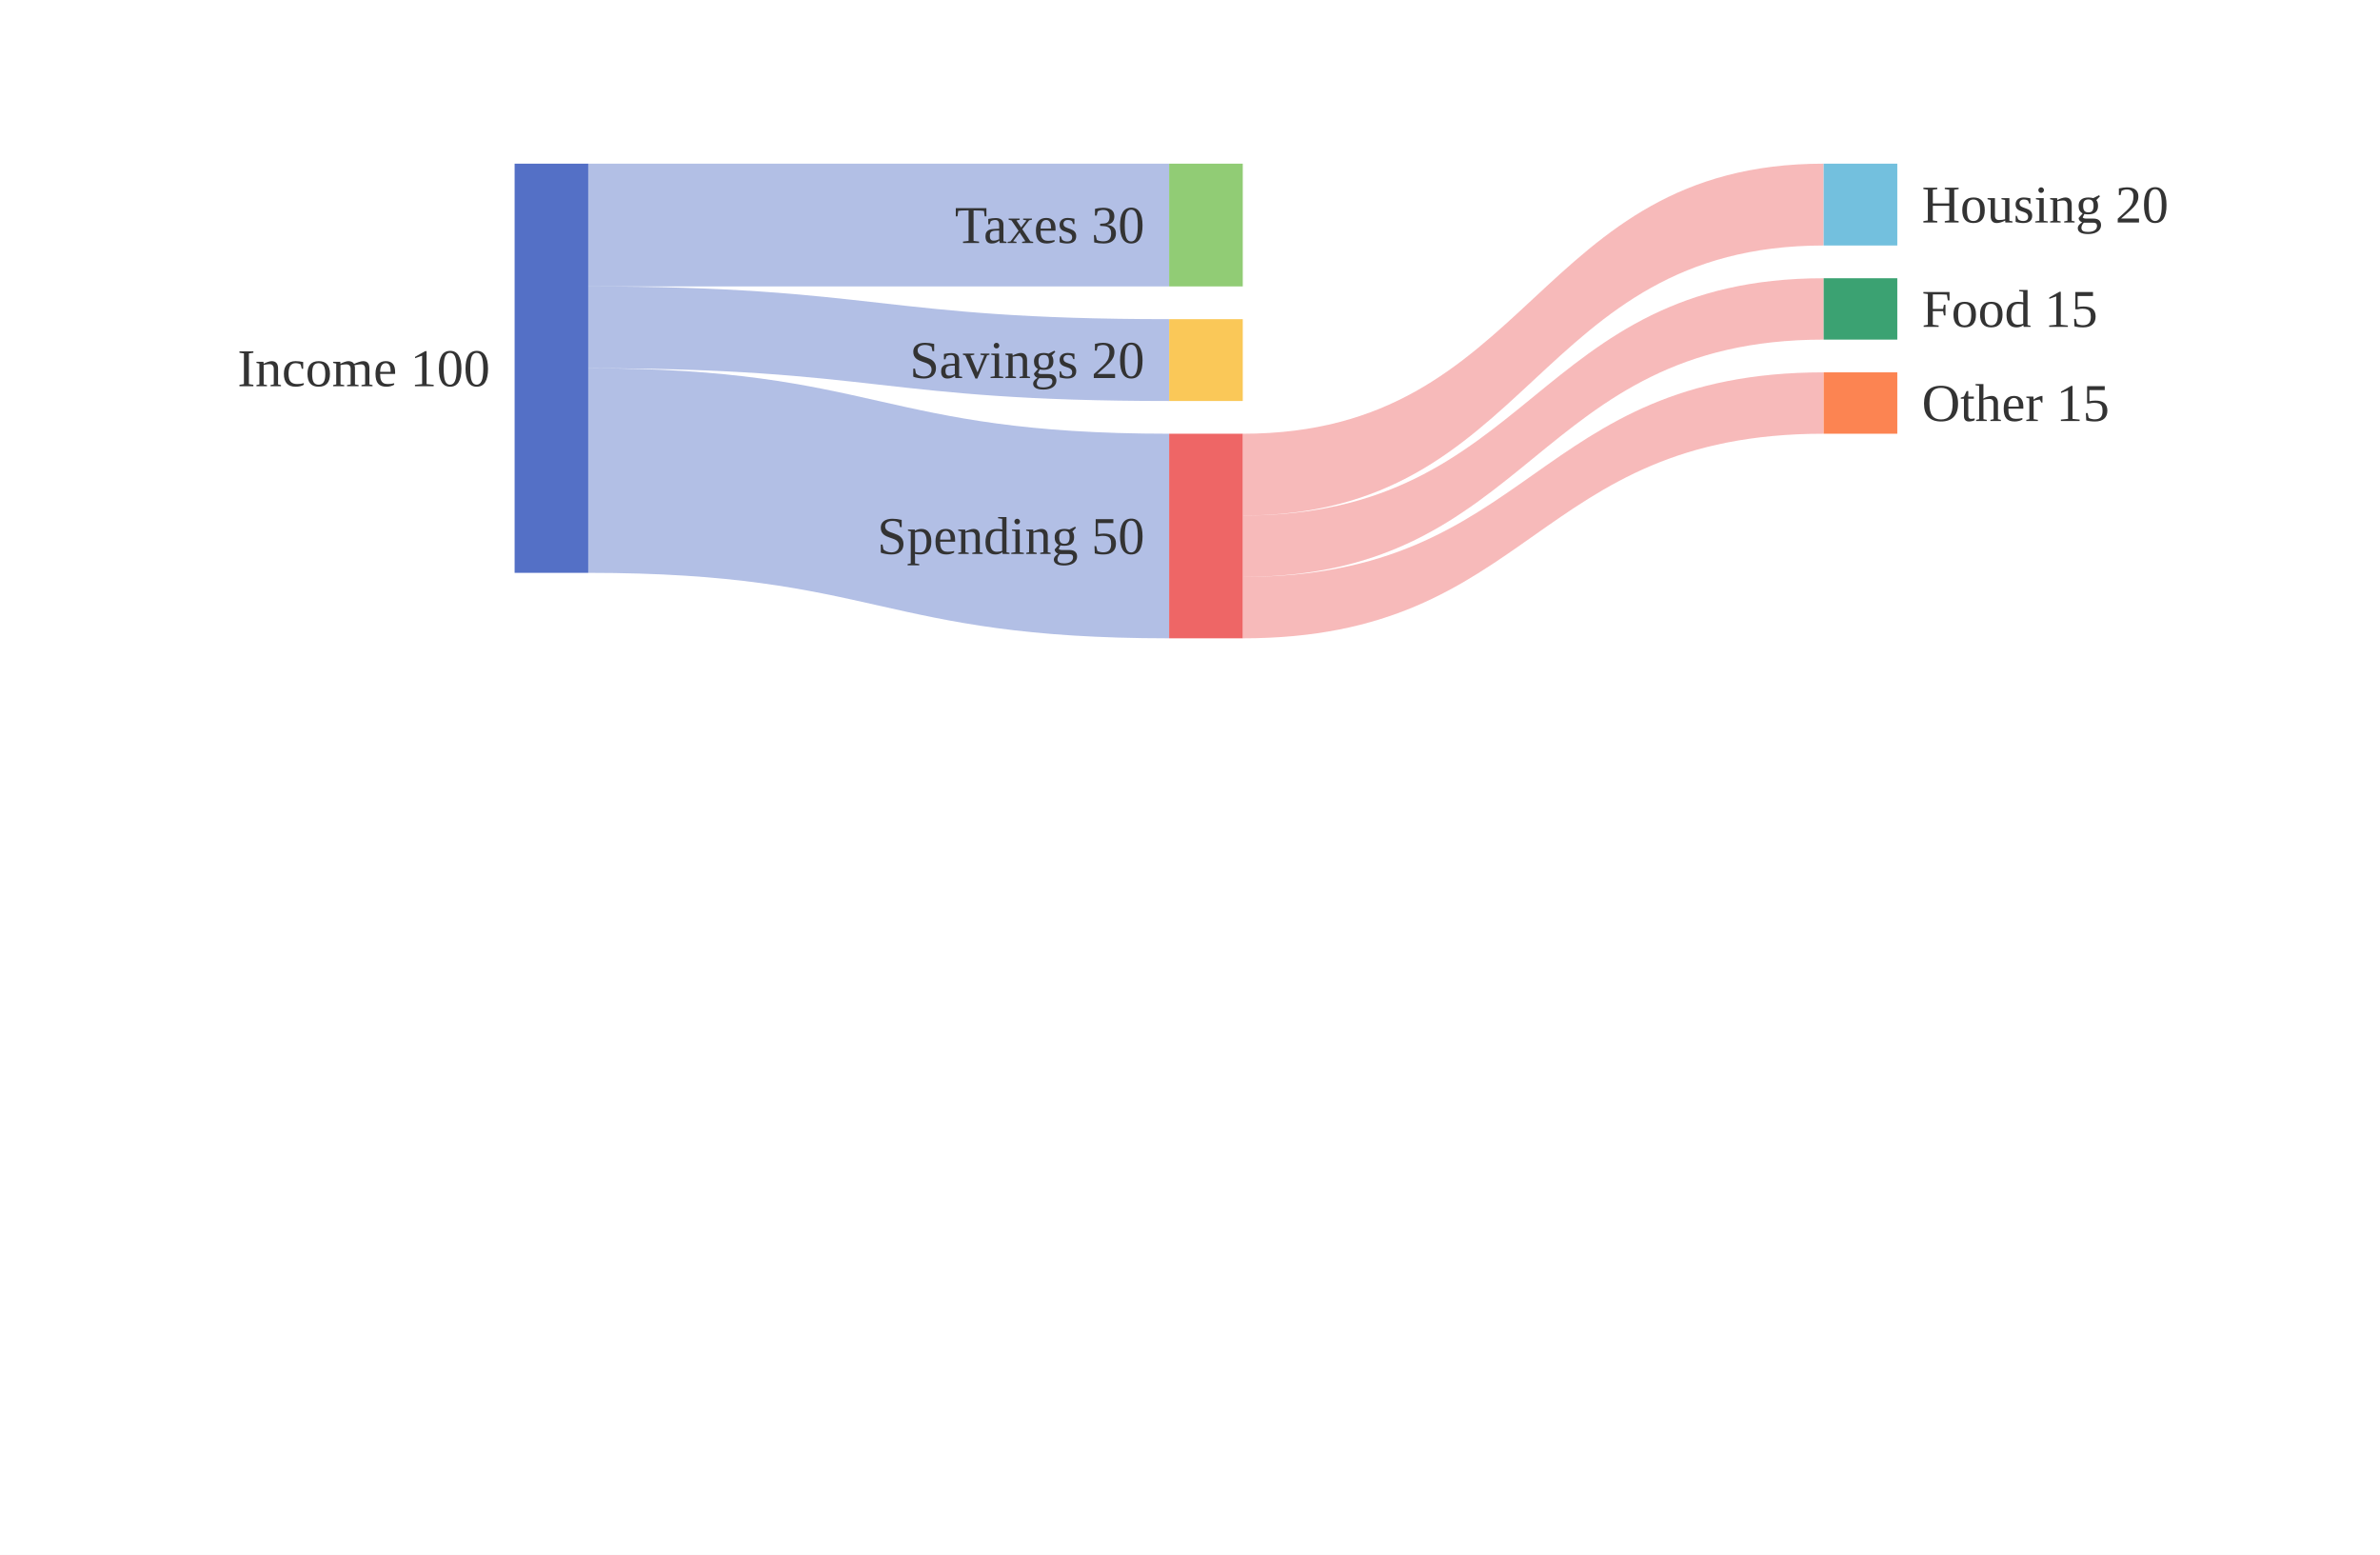
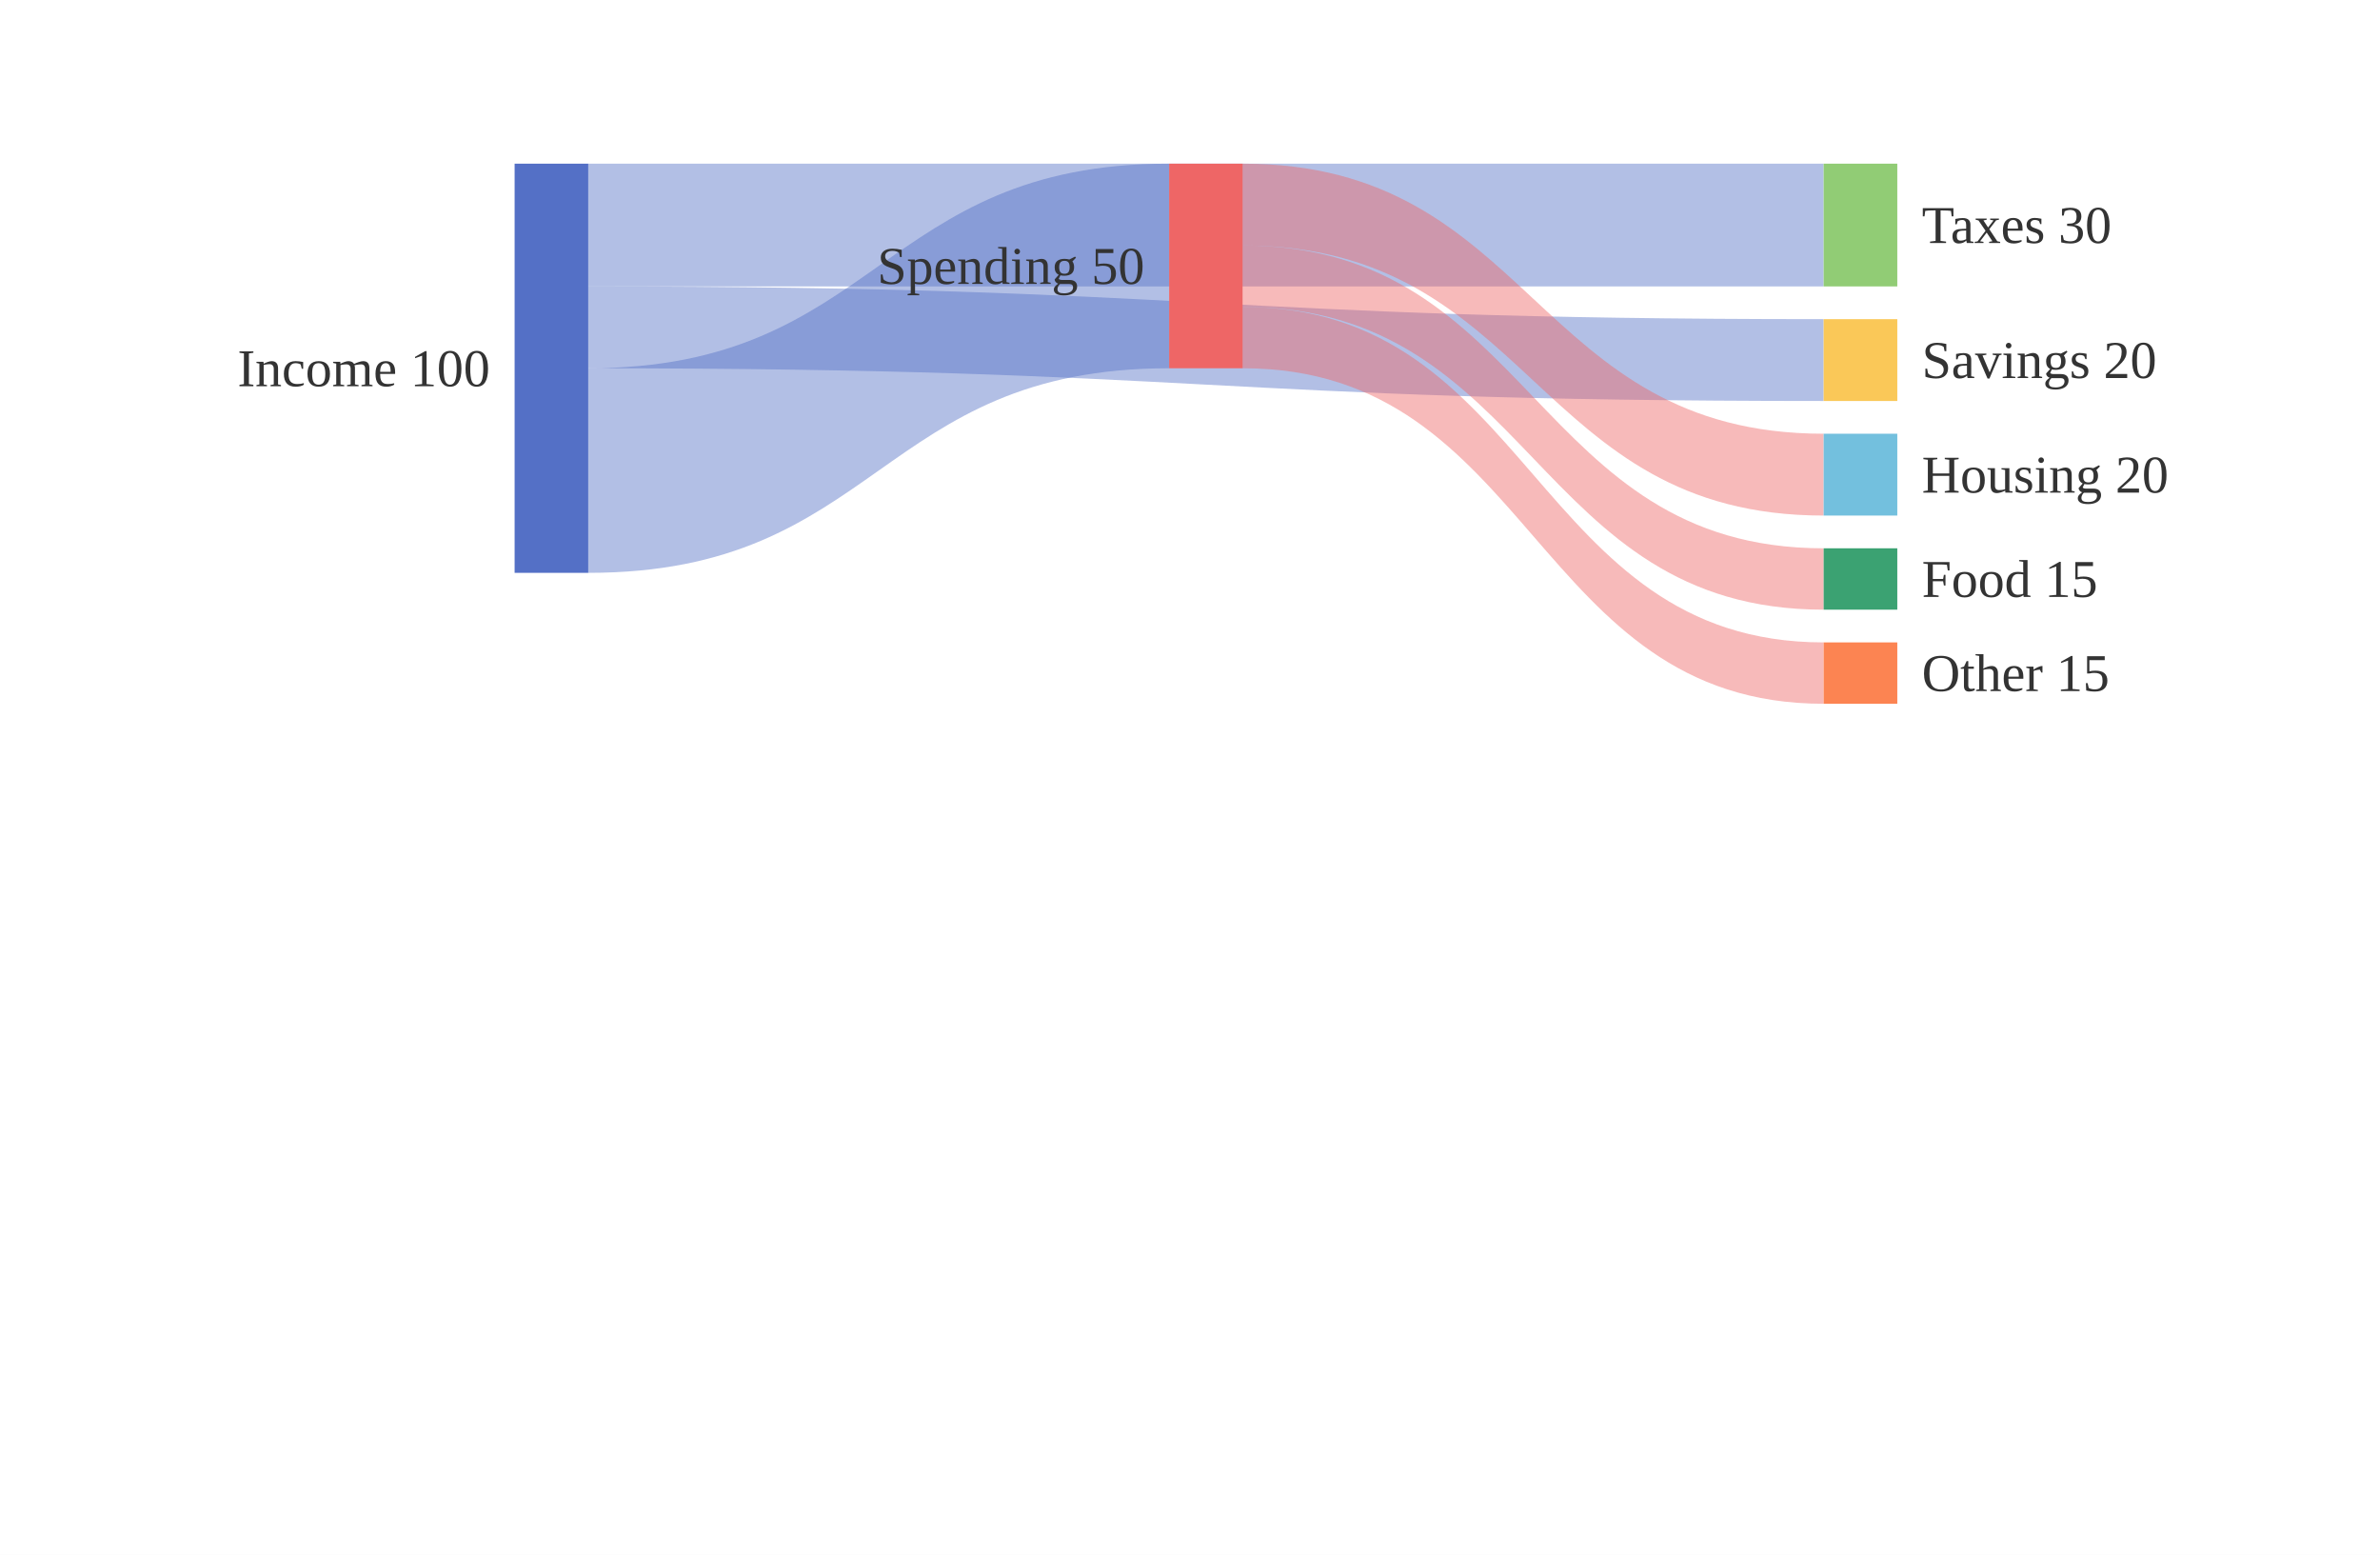
<svg xmlns="http://www.w3.org/2000/svg" viewBox="0 0 581.80 380.00">
  <rect x="0.00" y="0.00" width="581.80" height="380.00" style="fill:#fff;stroke:none" />
-   <path d="M143.80,40.00 C214.80,40.00 214.80,40.00 285.80,40.00 L285.80,70.00 C214.80,70.00 214.80,70.00 143.80,70.00 Z" style="fill:#5470c6;stroke:none;opacity:0.45" />
-   <path d="M143.80,70.00 C214.80,70.00 214.80,78.00 285.80,78.00 L285.80,98.00 C214.80,98.00 214.80,90.00 143.80,90.00 Z" style="fill:#5470c6;stroke:none;opacity:0.45" />
-   <path d="M143.80,90.00 C214.80,90.00 214.80,106.00 285.80,106.00 L285.80,156.00 C214.80,156.00 214.80,140.00 143.80,140.00 Z" style="fill:#5470c6;stroke:none;opacity:0.45" />
-   <path d="M303.80,106.00 C374.80,106.00 374.80,40.00 445.80,40.00 L445.80,60.00 C374.80,60.00 374.80,126.00 303.80,126.00 Z" style="fill:#ee6666;stroke:none;opacity:0.45" />
-   <path d="M303.80,126.00 C374.80,126.00 374.80,68.00 445.80,68.00 L445.80,83.00 C374.80,83.00 374.80,141.00 303.80,141.00 Z" style="fill:#ee6666;stroke:none;opacity:0.45" />
-   <path d="M303.80,141.00 C374.80,141.00 374.80,91.00 445.80,91.00 L445.80,106.00 C374.80,106.00 374.80,156.00 303.80,156.00 Z" style="fill:#ee6666;stroke:none;opacity:0.45" />
+   <path d="M143.80,40.00 C294.80,40.00 294.80,40.00 445.80,40.00 L445.80,70.00 C294.80,70.00 294.80,70.00 143.80,70.00 Z" style="fill:#5470c6;stroke:none;opacity:0.45" />
+   <path d="M143.80,70.00 C294.80,70.00 294.80,78.00 445.80,78.00 L445.80,98.00 C294.80,98.00 294.80,90.00 143.80,90.00 Z" style="fill:#5470c6;stroke:none;opacity:0.45" />
+   <path d="M143.80,90.00 C214.80,90.00 214.80,40.00 285.80,40.00 L285.80,90.00 C214.80,90.00 214.80,140.00 143.80,140.00 Z" style="fill:#5470c6;stroke:none;opacity:0.45" />
+   <path d="M303.80,40.00 C374.80,40.00 374.80,106.00 445.80,106.00 L445.80,126.00 C374.80,126.00 374.80,60.00 303.80,60.00 Z" style="fill:#ee6666;stroke:none;opacity:0.45" />
+   <path d="M303.80,60.00 C374.80,60.00 374.80,134.00 445.80,134.00 L445.80,149.00 C374.80,149.00 374.80,75.00 303.80,75.00 Z" style="fill:#ee6666;stroke:none;opacity:0.45" />
+   <path d="M303.80,75.00 C374.80,75.00 374.80,157.00 445.80,157.00 L445.80,172.00 C374.80,172.00 374.80,90.00 303.80,90.00 Z" style="fill:#ee6666;stroke:none;opacity:0.45" />
  <rect x="125.80" y="40.00" width="18.00" height="100.00" style="fill:#5470c6;stroke:none" />
  <text x="119.80" y="90.00" text-anchor="end" dominant-baseline="central" style="fill:#333;font-size:13px">Income 100</text>
-   <rect x="285.80" y="40.00" width="18.00" height="30.00" style="fill:#91cc75;stroke:none" />
-   <text x="279.80" y="55.00" text-anchor="end" dominant-baseline="central" style="fill:#333;font-size:13px">Taxes 30</text>
-   <rect x="285.80" y="78.00" width="18.00" height="20.00" style="fill:#fac858;stroke:none" />
-   <text x="279.80" y="88.00" text-anchor="end" dominant-baseline="central" style="fill:#333;font-size:13px">Savings 20</text>
-   <rect x="285.80" y="106.00" width="18.00" height="50.00" style="fill:#ee6666;stroke:none" />
-   <text x="279.80" y="131.00" text-anchor="end" dominant-baseline="central" style="fill:#333;font-size:13px">Spending 50</text>
-   <rect x="445.80" y="40.00" width="18.00" height="20.00" style="fill:#73c0de;stroke:none" />
-   <text x="469.80" y="50.00" text-anchor="start" dominant-baseline="central" style="fill:#333;font-size:13px">Housing 20</text>
-   <rect x="445.80" y="68.00" width="18.00" height="15.00" style="fill:#3ba272;stroke:none" />
-   <text x="469.80" y="75.50" text-anchor="start" dominant-baseline="central" style="fill:#333;font-size:13px">Food 15</text>
-   <rect x="445.80" y="91.00" width="18.00" height="15.00" style="fill:#fc8452;stroke:none" />
-   <text x="469.80" y="98.50" text-anchor="start" dominant-baseline="central" style="fill:#333;font-size:13px">Other 15</text>
+   <rect x="445.80" y="40.00" width="18.00" height="30.00" style="fill:#91cc75;stroke:none" />
+   <text x="469.80" y="55.00" text-anchor="start" dominant-baseline="central" style="fill:#333;font-size:13px">Taxes 30</text>
+   <rect x="445.80" y="78.00" width="18.00" height="20.00" style="fill:#fac858;stroke:none" />
+   <text x="469.80" y="88.00" text-anchor="start" dominant-baseline="central" style="fill:#333;font-size:13px">Savings 20</text>
+   <rect x="285.80" y="40.00" width="18.00" height="50.00" style="fill:#ee6666;stroke:none" />
+   <text x="279.80" y="65.00" text-anchor="end" dominant-baseline="central" style="fill:#333;font-size:13px">Spending 50</text>
+   <rect x="445.80" y="106.00" width="18.00" height="20.00" style="fill:#73c0de;stroke:none" />
+   <text x="469.80" y="116.00" text-anchor="start" dominant-baseline="central" style="fill:#333;font-size:13px">Housing 20</text>
+   <rect x="445.80" y="134.00" width="18.00" height="15.00" style="fill:#3ba272;stroke:none" />
+   <text x="469.80" y="141.50" text-anchor="start" dominant-baseline="central" style="fill:#333;font-size:13px">Food 15</text>
+   <rect x="445.80" y="157.00" width="18.00" height="15.00" style="fill:#fc8452;stroke:none" />
+   <text x="469.80" y="164.50" text-anchor="start" dominant-baseline="central" style="fill:#333;font-size:13px">Other 15</text>
</svg>
